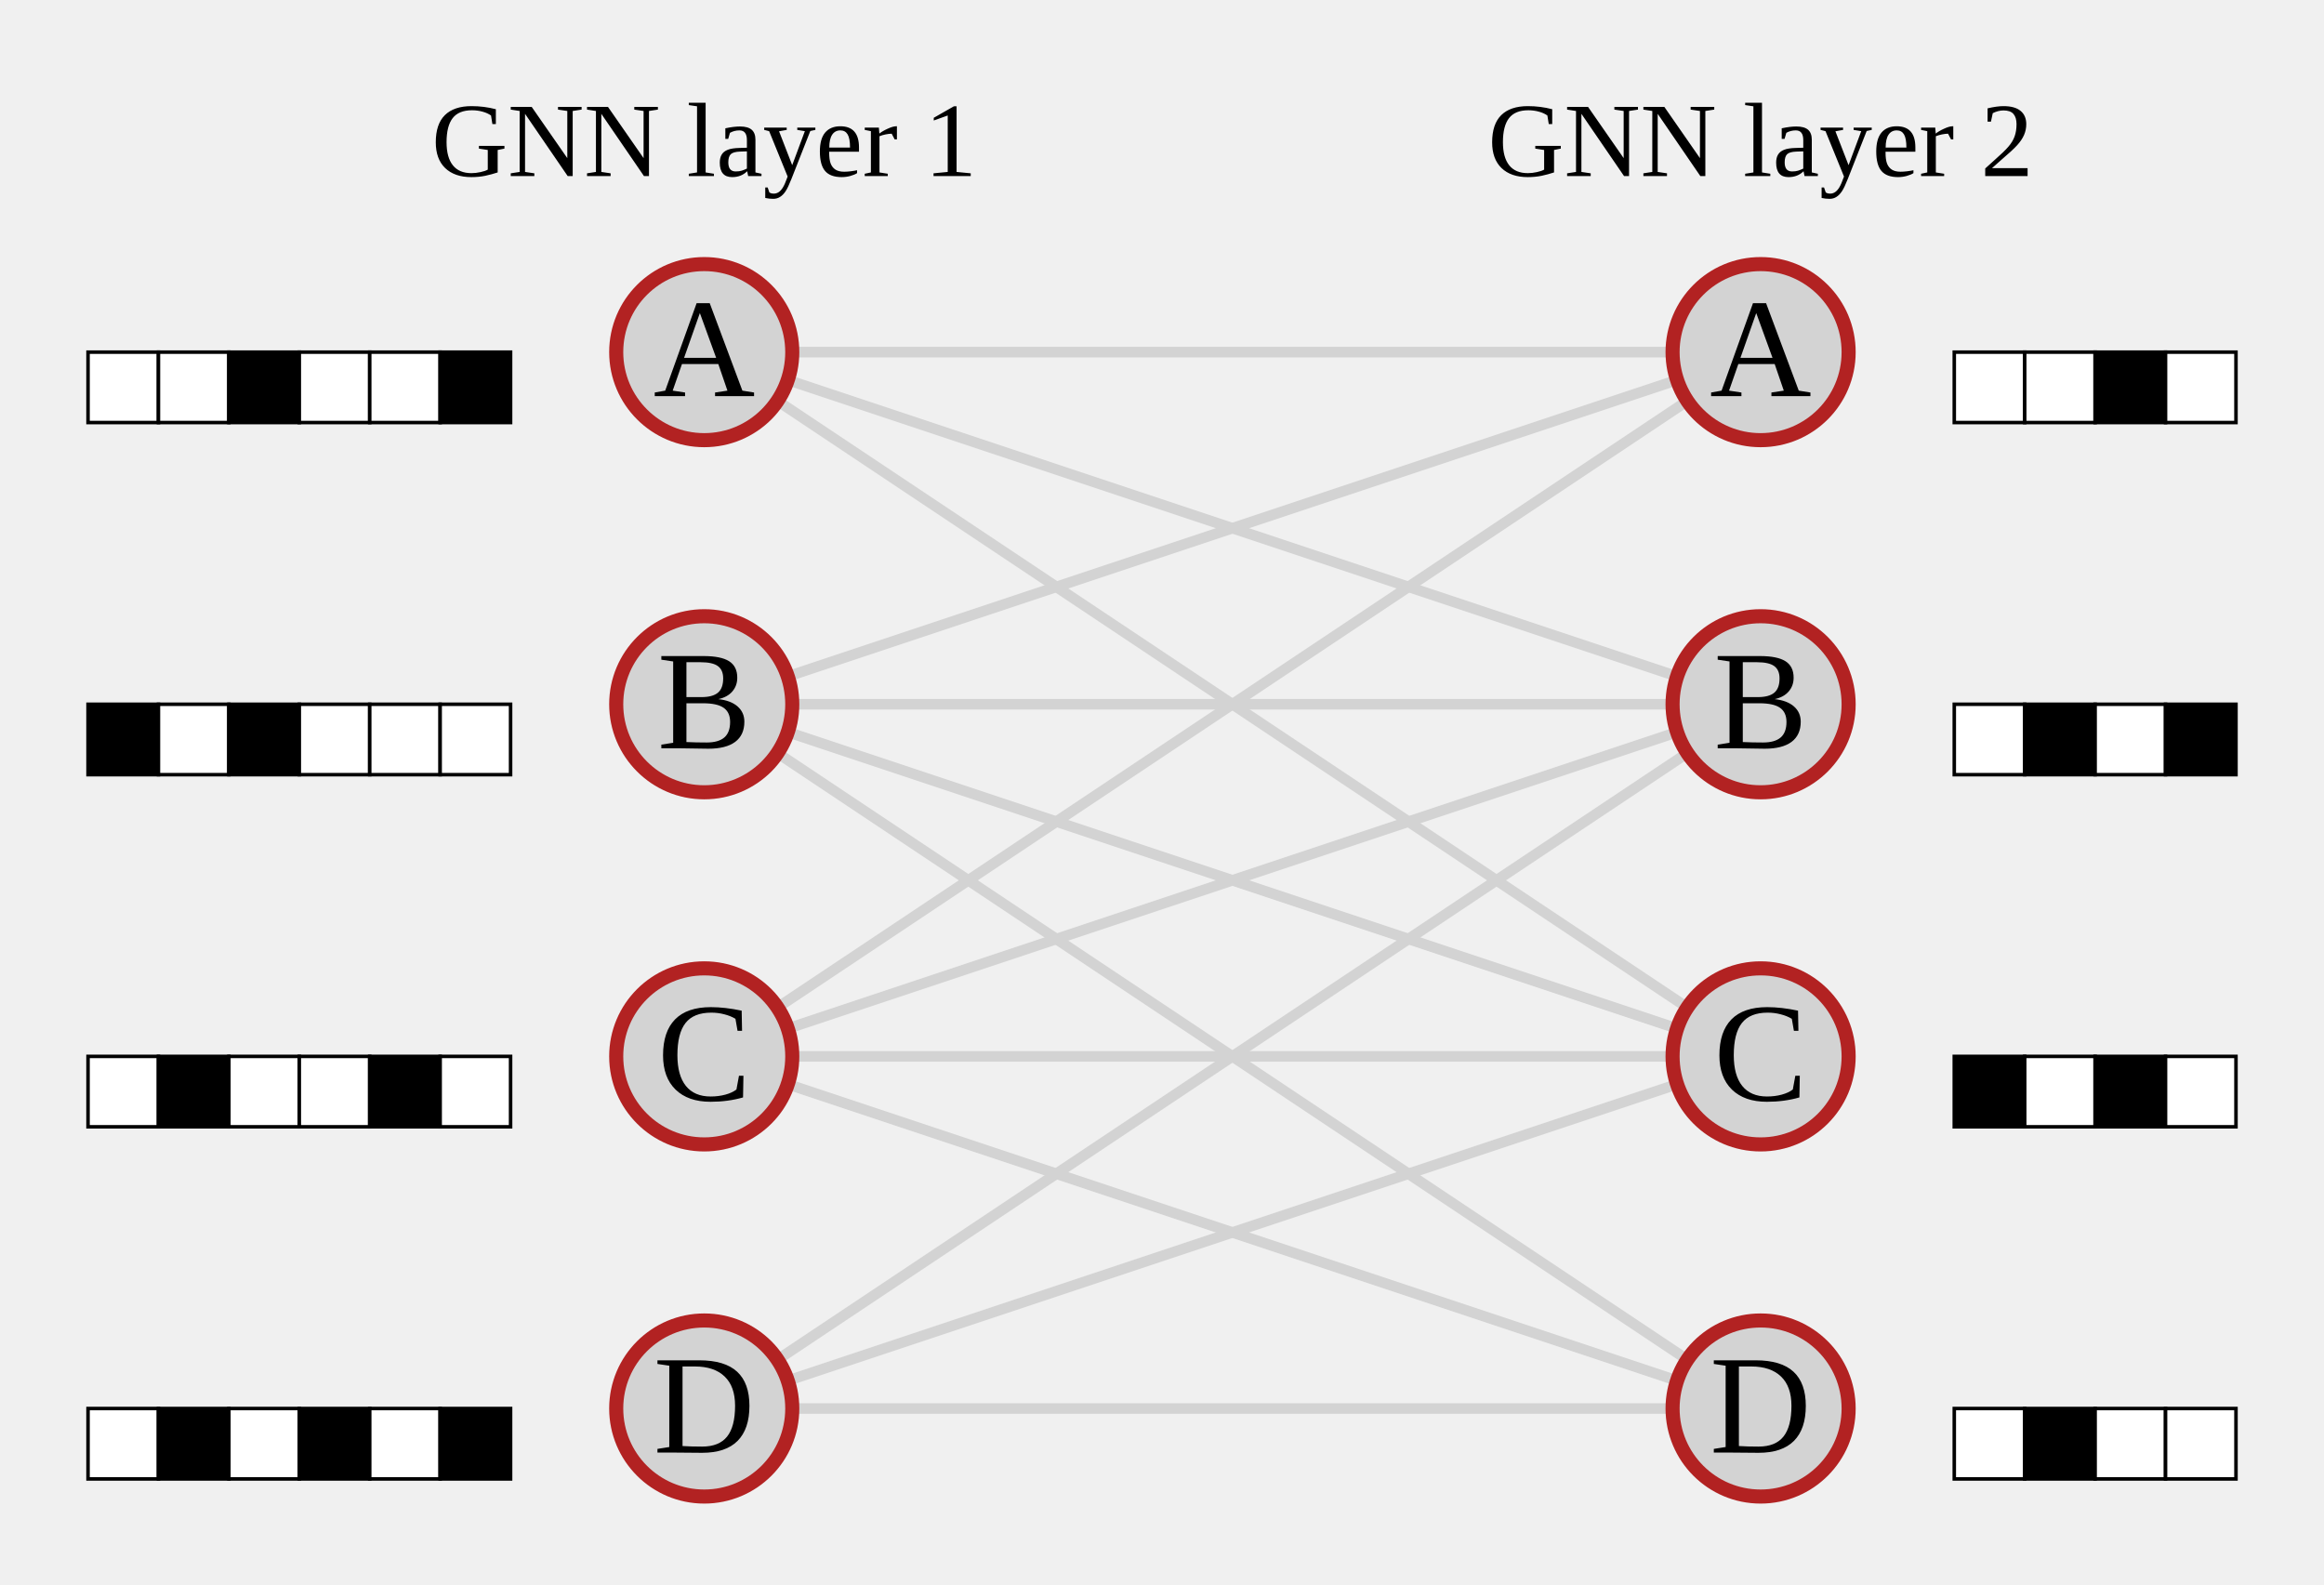
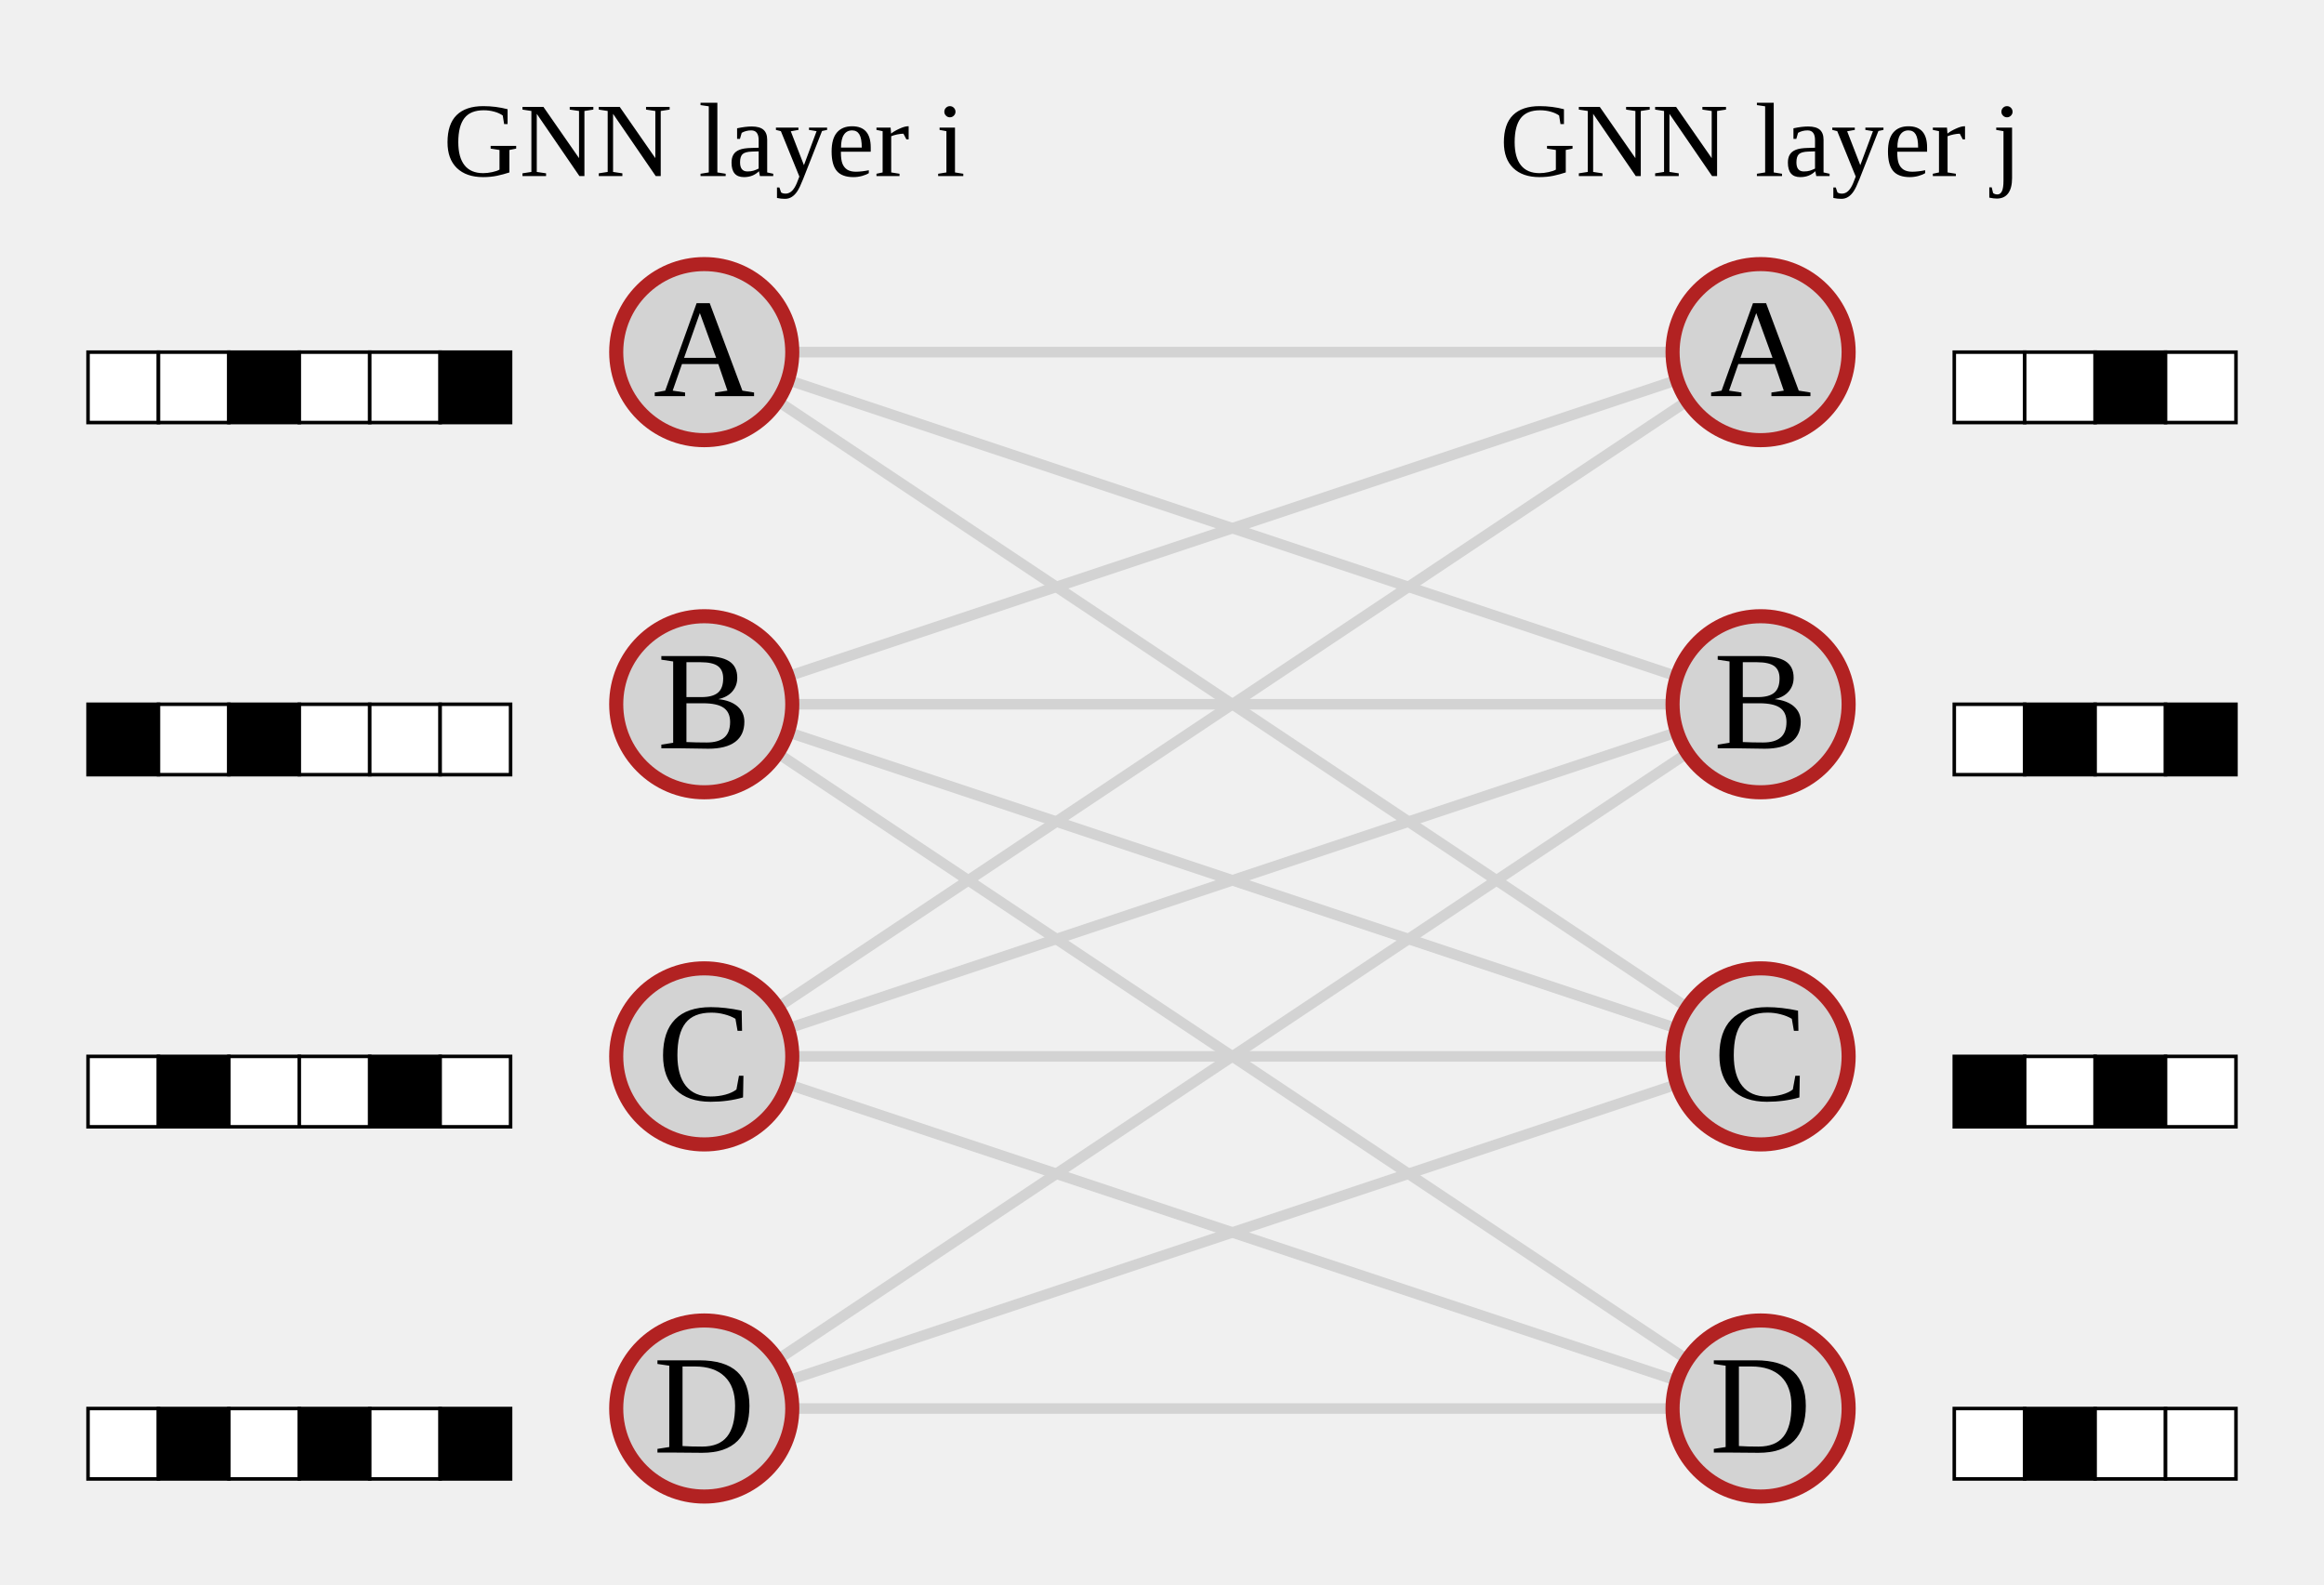
<svg xmlns="http://www.w3.org/2000/svg" width="660" height="450">
  <g data-id="gnn-links" stroke="lightgray" stroke-width="3">
    <line data-id="AB" x1="200" y1="100" x2="500" y2="200" />
    <line data-id="AC" x1="200" y1="100" x2="500" y2="300" />
    <line data-id="BA" x1="200" y1="200" x2="500" y2="100" />
    <line data-id="BC" x1="200" y1="200" x2="500" y2="300" />
    <line data-id="BD" x1="200" y1="200" x2="500" y2="400" />
    <line data-id="CA" x1="200" y1="300" x2="500" y2="100" />
    <line data-id="CB" x1="200" y1="300" x2="500" y2="200" />
    <line data-id="CD" x1="200" y1="300" x2="500" y2="400" />
    <line data-id="DB" x1="200" y1="400" x2="500" y2="200" />
    <line data-id="DC" x1="200" y1="400" x2="500" y2="300" />
  </g>
  <g data-id="gnn-self-links" stroke="lightgray" stroke-width="3">
    <line x1="200" y1="100" x2="500" y2="100" />
    <line x1="200" y1="200" x2="500" y2="200" />
    <line x1="200" y1="300" x2="500" y2="300" />
    <line x1="200" y1="400" x2="500" y2="400" />
  </g>
  <g data-id="layer1">
-     <text x="200" y="50" font-size="30" fill="black" text-anchor="middle"> GNN layer 1 </text>
+     <text x="200" y="50" font-size="30" fill="black" text-anchor="middle"> GNN layer i </text>
    <g>
      <circle cx="200" cy="100" r="25" stroke="firebrick" stroke-width="4" fill="lightgray" />
      <text x="200" y="112.5" font-size="40" fill="black" text-anchor="middle"> A </text>
    </g>
    <g>
      <circle cx="200" cy="200" r="25" stroke="firebrick" stroke-width="4" fill="lightgray" />
      <text x="200" y="212.5" font-size="40" fill="black" text-anchor="middle"> B </text>
    </g>
    <g>
      <circle cx="200" cy="300" r="25" stroke="firebrick" stroke-width="4" fill="lightgray" />
      <text x="200" y="312.5" font-size="40" fill="black" text-anchor="middle"> C </text>
    </g>
    <g>
      <circle cx="200" cy="400" r="25" stroke="firebrick" stroke-width="4" fill="lightgray" />
      <text x="200" y="412.5" font-size="40" fill="black" text-anchor="middle"> D </text>
    </g>
  </g>
  <g data-id="layer2">
-     <text x="500" y="50" font-size="30" fill="black" text-anchor="middle"> GNN layer 2 </text>
+     <text x="500" y="50" font-size="30" fill="black" text-anchor="middle"> GNN layer j </text>
    <g>
      <circle cx="500" cy="100" r="25" stroke="firebrick" stroke-width="4" fill="lightgray" />
      <text x="500" y="112.5" font-size="40" fill="black" text-anchor="middle"> A </text>
    </g>
    <g>
      <circle cx="500" cy="200" r="25" stroke="firebrick" stroke-width="4" fill="lightgray" />
      <text x="500" y="212.5" font-size="40" fill="black" text-anchor="middle"> B </text>
    </g>
    <g>
      <circle cx="500" cy="300" r="25" stroke="firebrick" stroke-width="4" fill="lightgray" />
      <text x="500" y="312.5" font-size="40" fill="black" text-anchor="middle"> C </text>
    </g>
    <g>
      <circle cx="500" cy="400" r="25" stroke="firebrick" stroke-width="4" fill="lightgray" />
      <text x="500" y="412.5" font-size="40" fill="black" text-anchor="middle"> D </text>
    </g>
  </g>
  <g id="embedding1">
    <rect x="25" y="100" width="20" height="20" fill="white" stroke="black" />
    <rect x="45" y="100" width="20" height="20" fill="white" stroke="black" />
    <rect x="65" y="100" width="20" height="20" fill="black" stroke="black" />
    <rect x="85" y="100" width="20" height="20" fill="white" stroke="black" />
    <rect x="105" y="100" width="20" height="20" fill="white" stroke="black" />
    <rect x="125" y="100" width="20" height="20" fill="black" stroke="black" />
    <rect x="25" y="200" width="20" height="20" fill="black" stroke="black" />
    <rect x="45" y="200" width="20" height="20" fill="white" stroke="black" />
    <rect x="65" y="200" width="20" height="20" fill="black" stroke="black" />
    <rect x="85" y="200" width="20" height="20" fill="white" stroke="black" />
    <rect x="105" y="200" width="20" height="20" fill="white" stroke="black" />
    <rect x="125" y="200" width="20" height="20" fill="white" stroke="black" />
    <rect x="25" y="300" width="20" height="20" fill="white" stroke="black" />
    <rect x="45" y="300" width="20" height="20" fill="black" stroke="black" />
    <rect x="65" y="300" width="20" height="20" fill="white" stroke="black" />
    <rect x="85" y="300" width="20" height="20" fill="white" stroke="black" />
    <rect x="105" y="300" width="20" height="20" fill="black" stroke="black" />
    <rect x="125" y="300" width="20" height="20" fill="white" stroke="black" />
    <rect x="25" y="400" width="20" height="20" fill="white" stroke="black" />
    <rect x="45" y="400" width="20" height="20" fill="black" stroke="black" />
    <rect x="65" y="400" width="20" height="20" fill="white" stroke="black" />
    <rect x="85" y="400" width="20" height="20" fill="black" stroke="black" />
    <rect x="105" y="400" width="20" height="20" fill="white" stroke="black" />
    <rect x="125" y="400" width="20" height="20" fill="black" stroke="black" />
  </g>
  <g id="embedding2">
    <rect x="555" y="100" width="20" height="20" fill="white" stroke="black" />
    <rect x="575" y="100" width="20" height="20" fill="white" stroke="black" />
    <rect x="595" y="100" width="20" height="20" fill="black" stroke="black" />
    <rect x="615" y="100" width="20" height="20" fill="white" stroke="black" />
    <rect x="555" y="200" width="20" height="20" fill="white" stroke="black" />
    <rect x="575" y="200" width="20" height="20" fill="black" stroke="black" />
    <rect x="595" y="200" width="20" height="20" fill="white" stroke="black" />
    <rect x="615" y="200" width="20" height="20" fill="black" stroke="black" />
    <rect x="555" y="300" width="20" height="20" fill="black" stroke="black" />
    <rect x="575" y="300" width="20" height="20" fill="white" stroke="black" />
    <rect x="595" y="300" width="20" height="20" fill="black" stroke="black" />
    <rect x="615" y="300" width="20" height="20" fill="white" stroke="black" />
    <rect x="555" y="400" width="20" height="20" fill="white" stroke="black" />
    <rect x="575" y="400" width="20" height="20" fill="black" stroke="black" />
    <rect x="595" y="400" width="20" height="20" fill="white" stroke="black" />
    <rect x="615" y="400" width="20" height="20" fill="white" stroke="black" />
  </g>
</svg>
